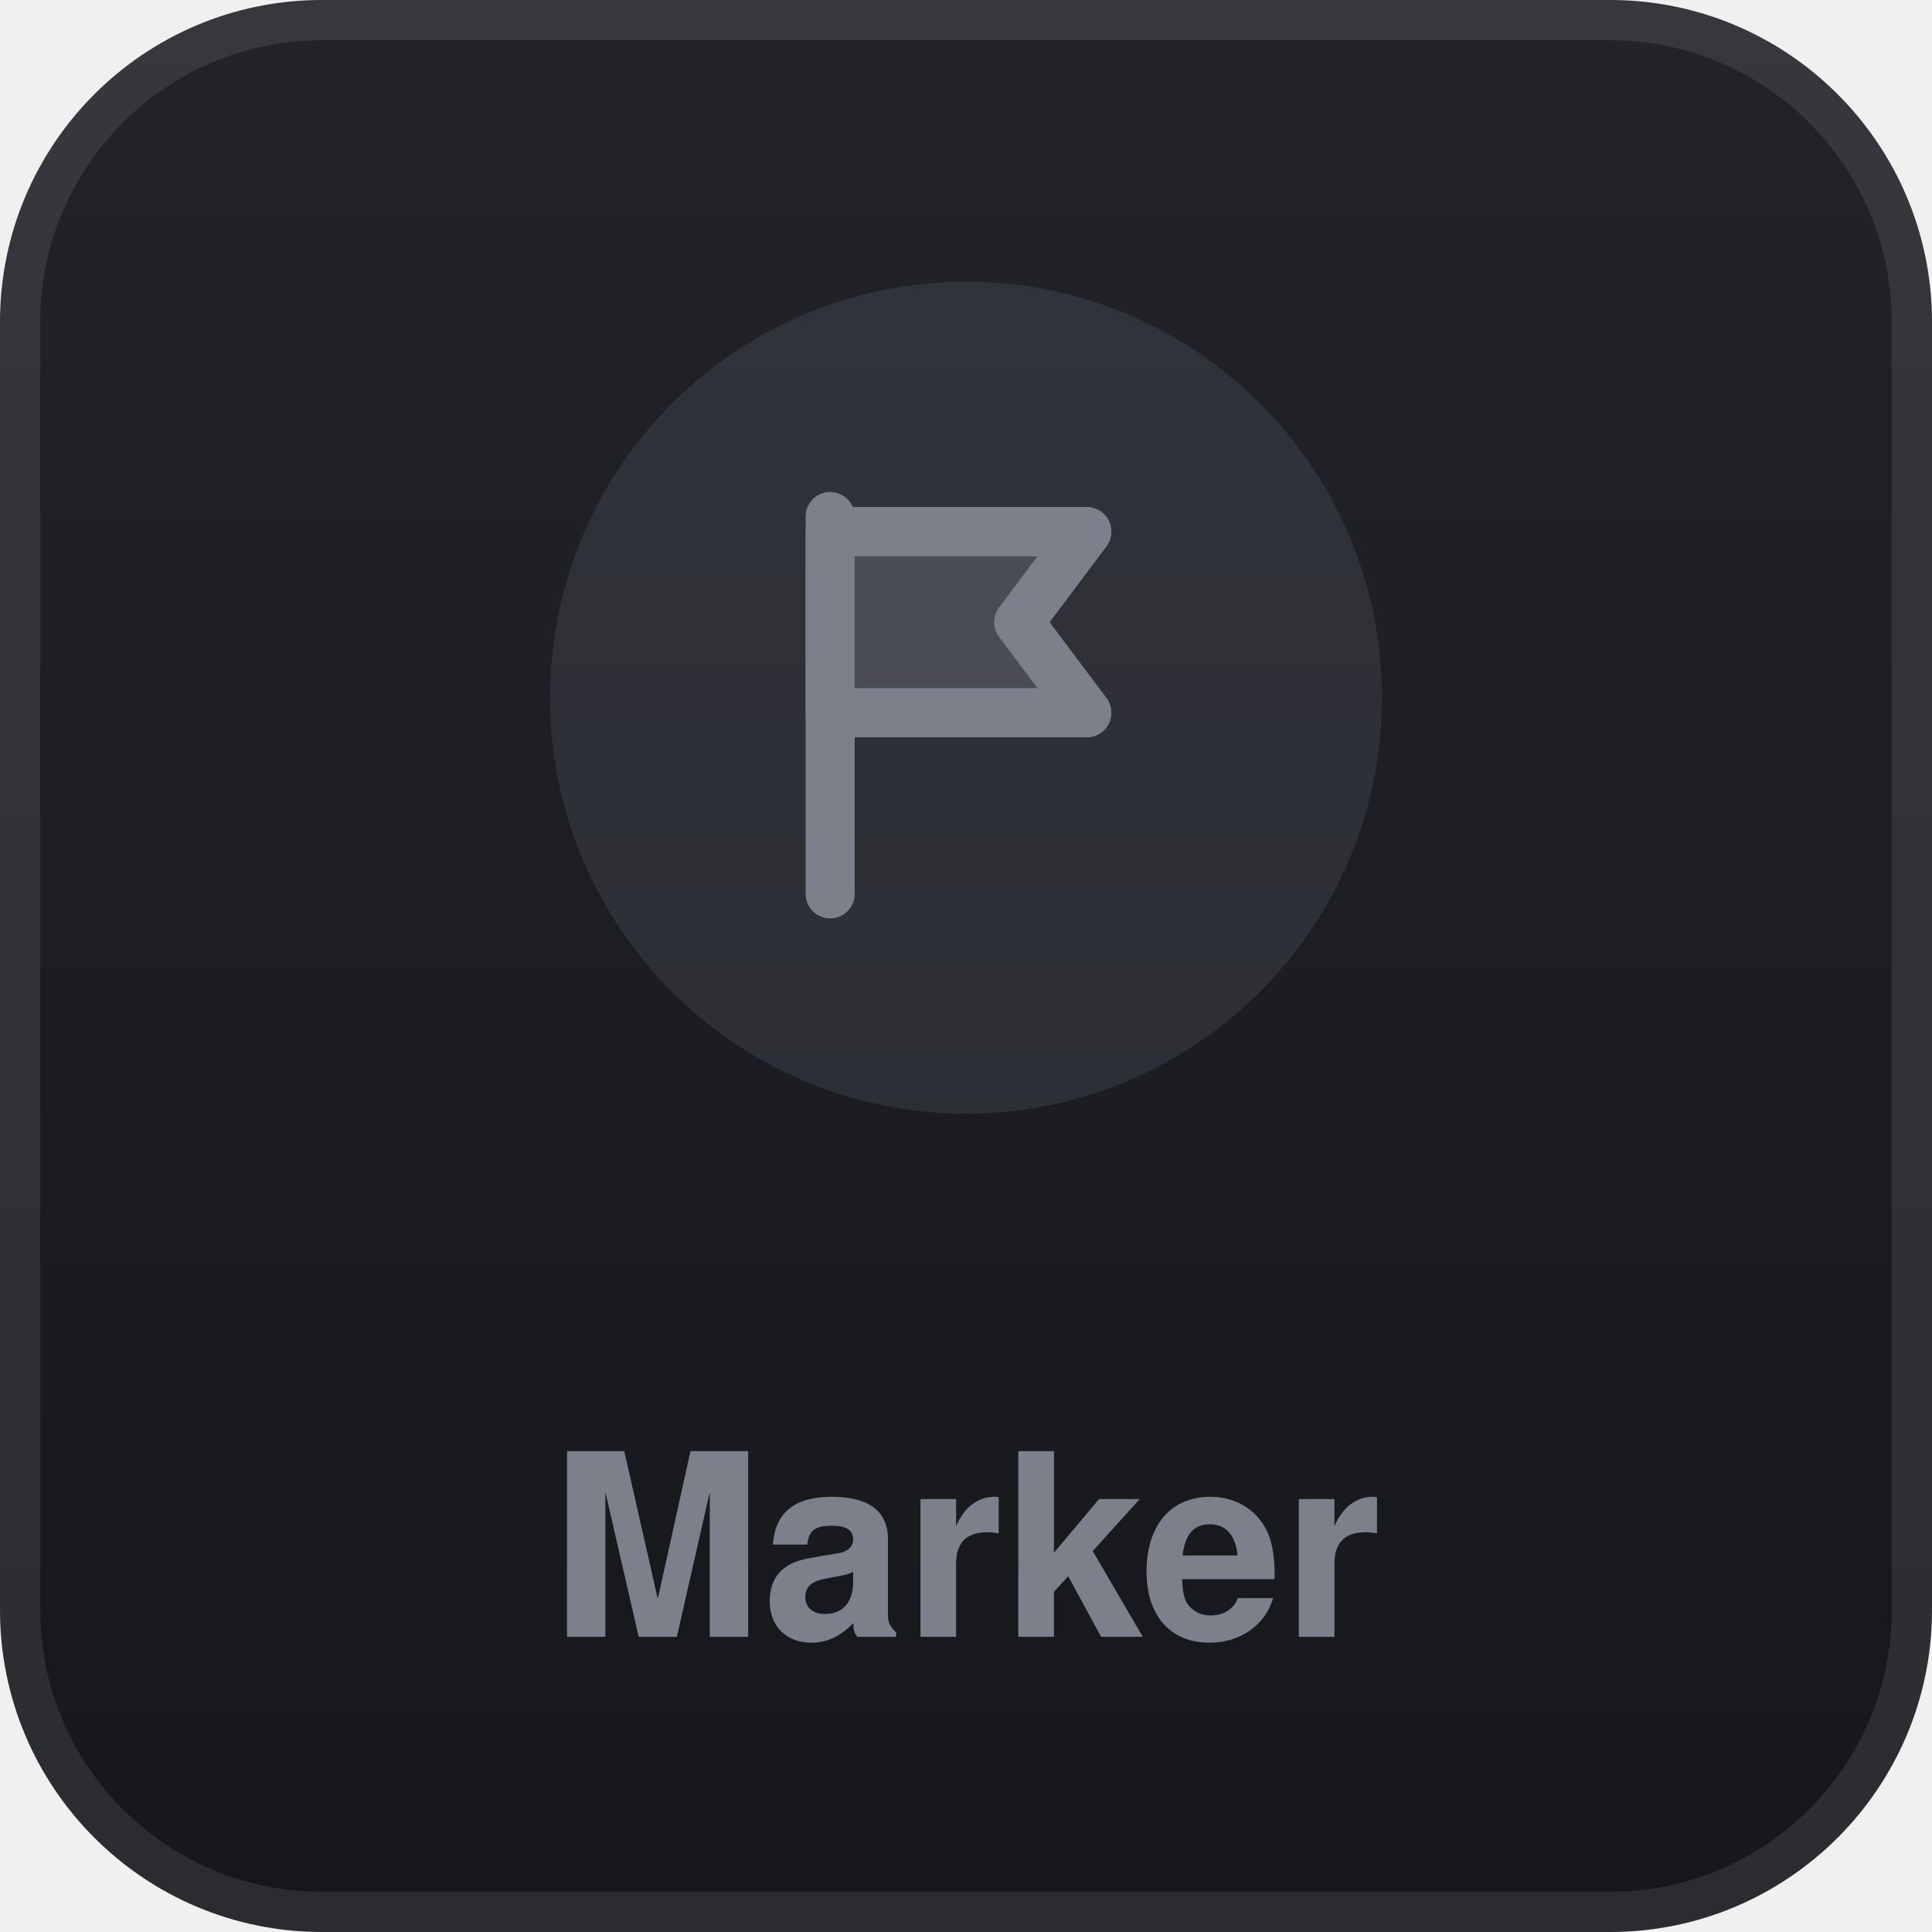
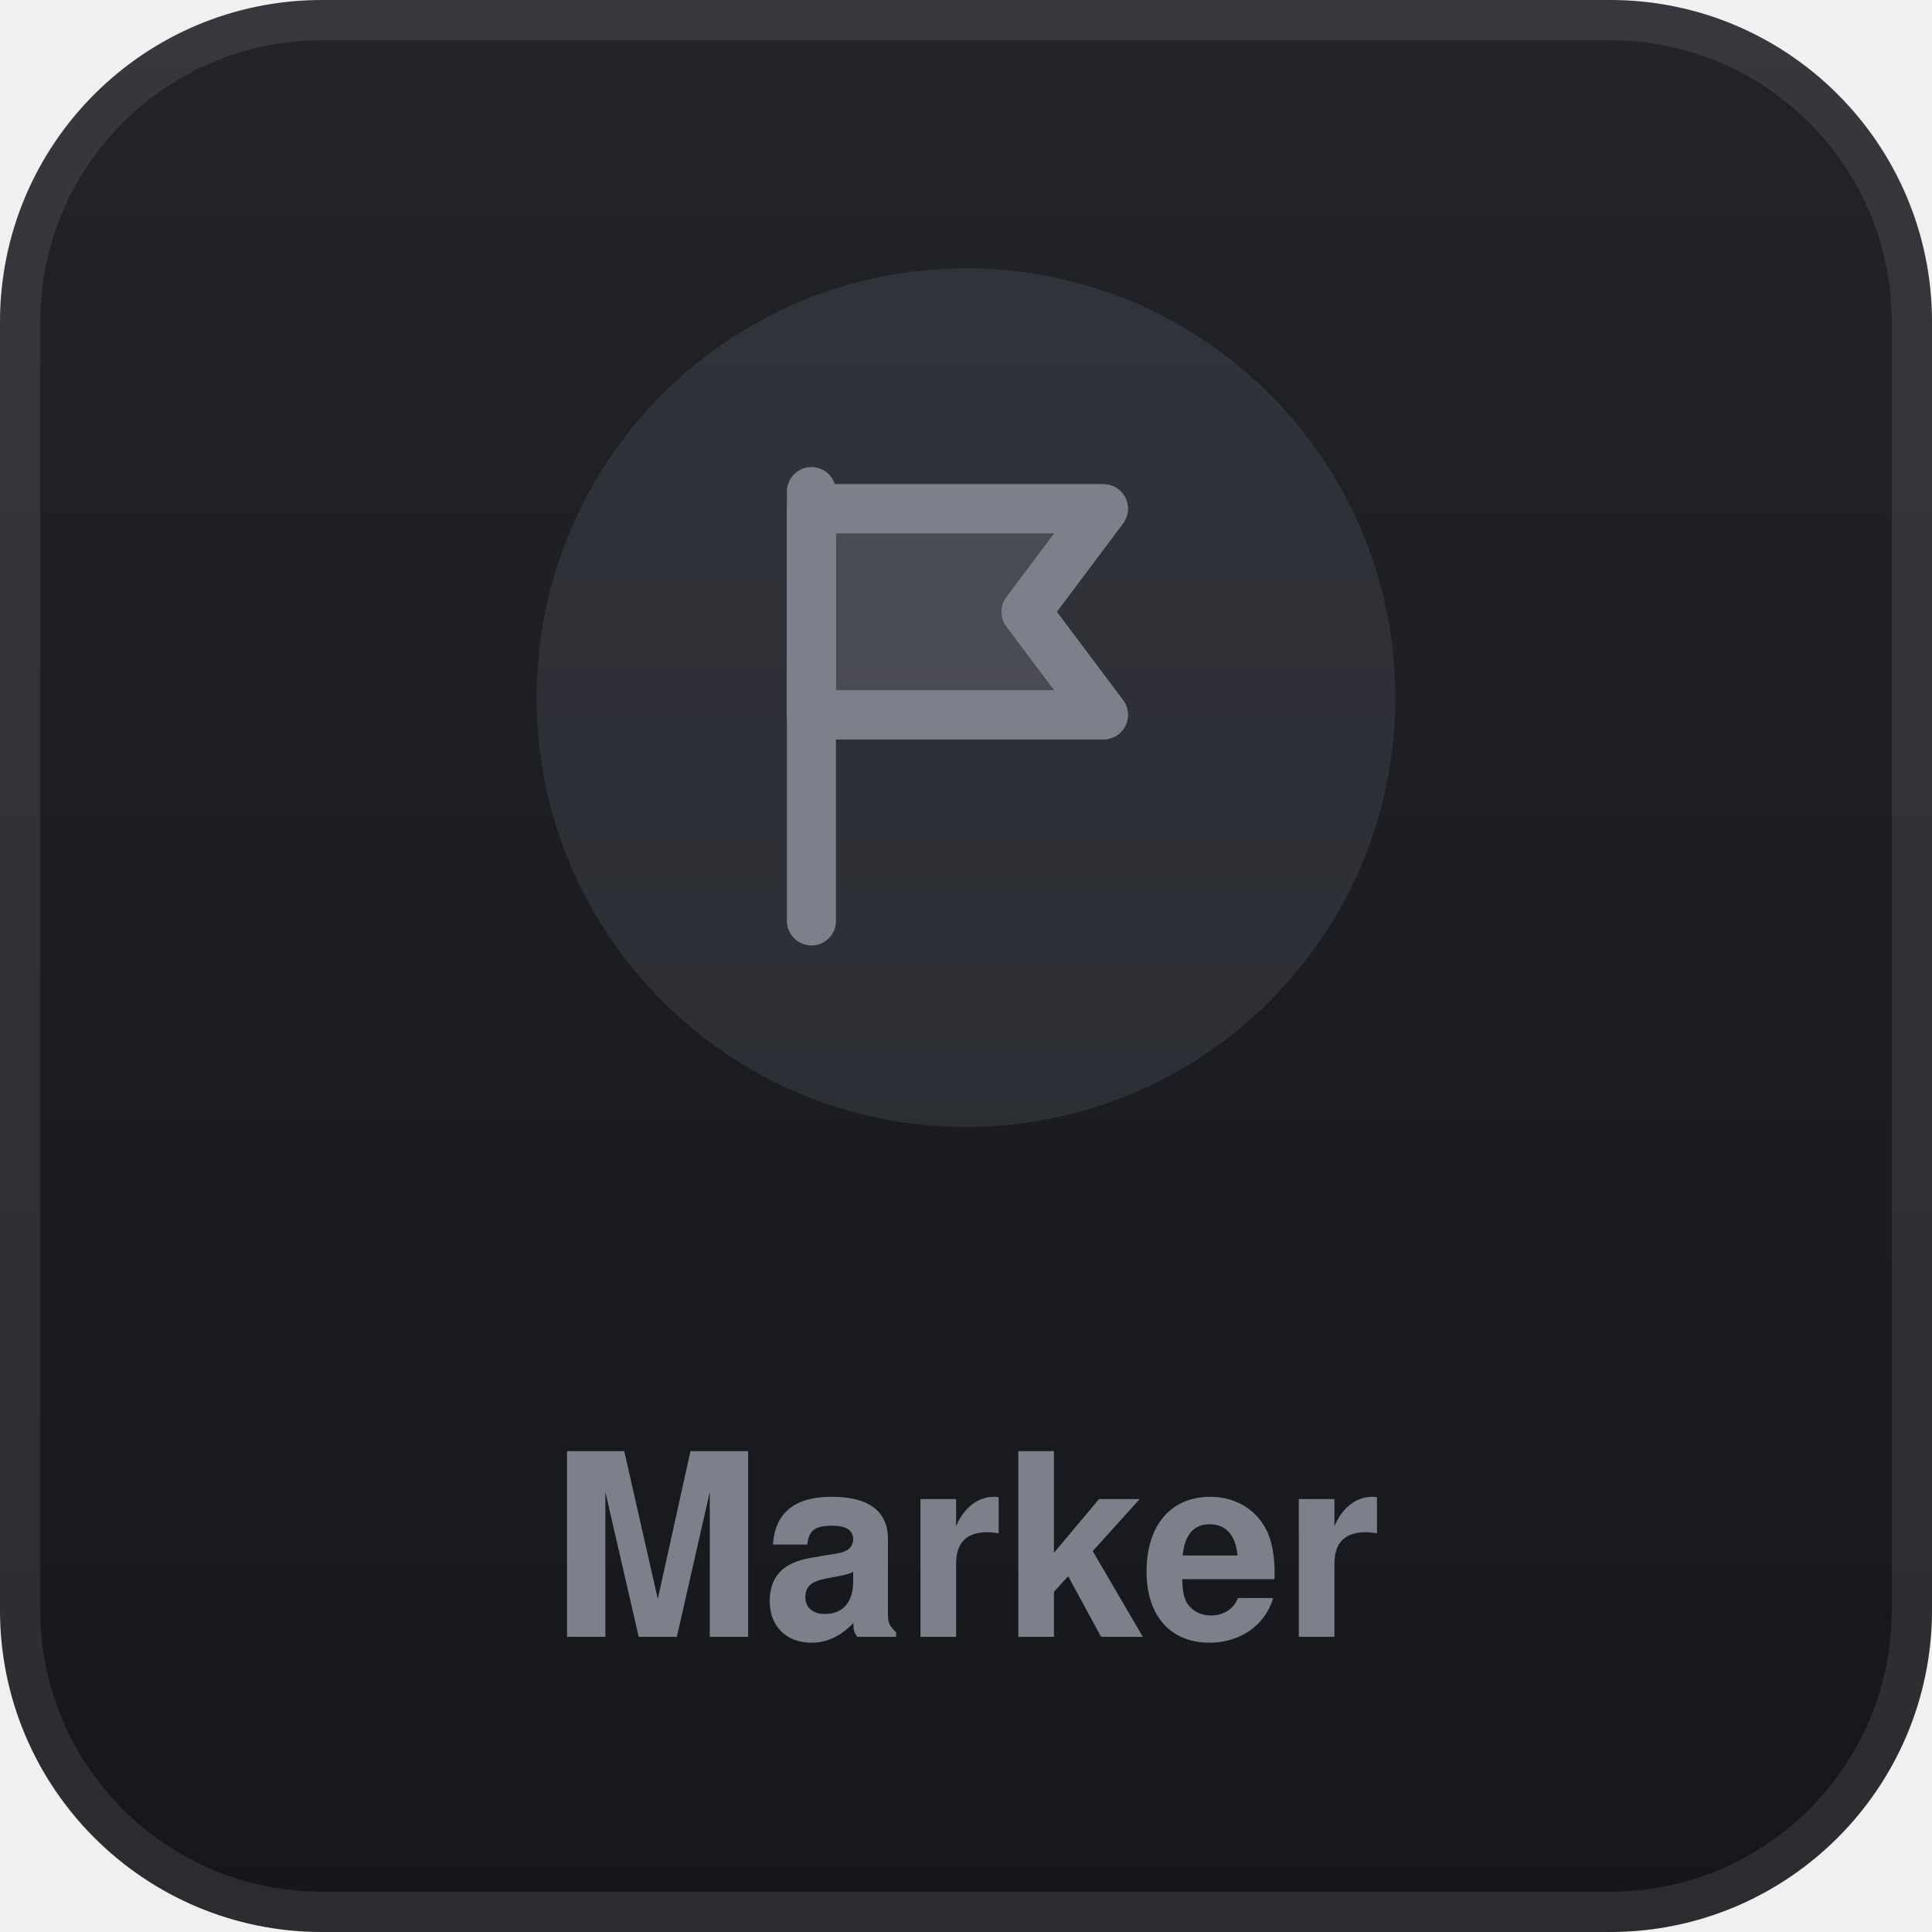
<svg xmlns="http://www.w3.org/2000/svg" width="144" height="144" viewBox="0 0 144 144">
  <defs>
    <linearGradient id="g22242a16171b" x1="0" y1="0" x2="0" y2="1">
      <stop offset="0" stop-color="#22242a" />
      <stop offset="1" stop-color="#16171b" />
    </linearGradient>
  </defs>
  <rect width="144" height="144" rx="24" fill="url(#g22242a16171b)" />
  <rect x="1.5" y="1.5" width="141" height="141" rx="22.5" fill="none" stroke="#fff" stroke-opacity=".09" stroke-width="3" />
-   <circle cx="72" cy="52" r="31" fill="#7b808b" fill-opacity="0.18" />
-   <g transform="translate(54 34) scale(0.5625)" fill="none" stroke="#7b808b" stroke-width="6.5" stroke-linecap="round" stroke-linejoin="round" color="#7b808b">
+   <circle cx="72" cy="52" r="32" fill="#7b808b" fill-opacity="0.18" />
+   <g transform="translate(51.52 31.52) scale(0.64)" fill="none" stroke="#7b808b" stroke-width="5.713" stroke-linecap="round" stroke-linejoin="round" color="#7b808b">
    <path d="M14 8v50M14 10h34l-9 12 9 12H14" />
    <path d="M14 10h34l-9 12 9 12H14z" fill="currentColor" fill-opacity=".35" />
  </g>
  <text x="72" y="122" text-anchor="middle" font-family="Segoe UI, Helvetica, Arial, sans-serif" font-size="19" font-weight="600" fill="#7b808b" fill-opacity="1">Marker</text>
</svg>
